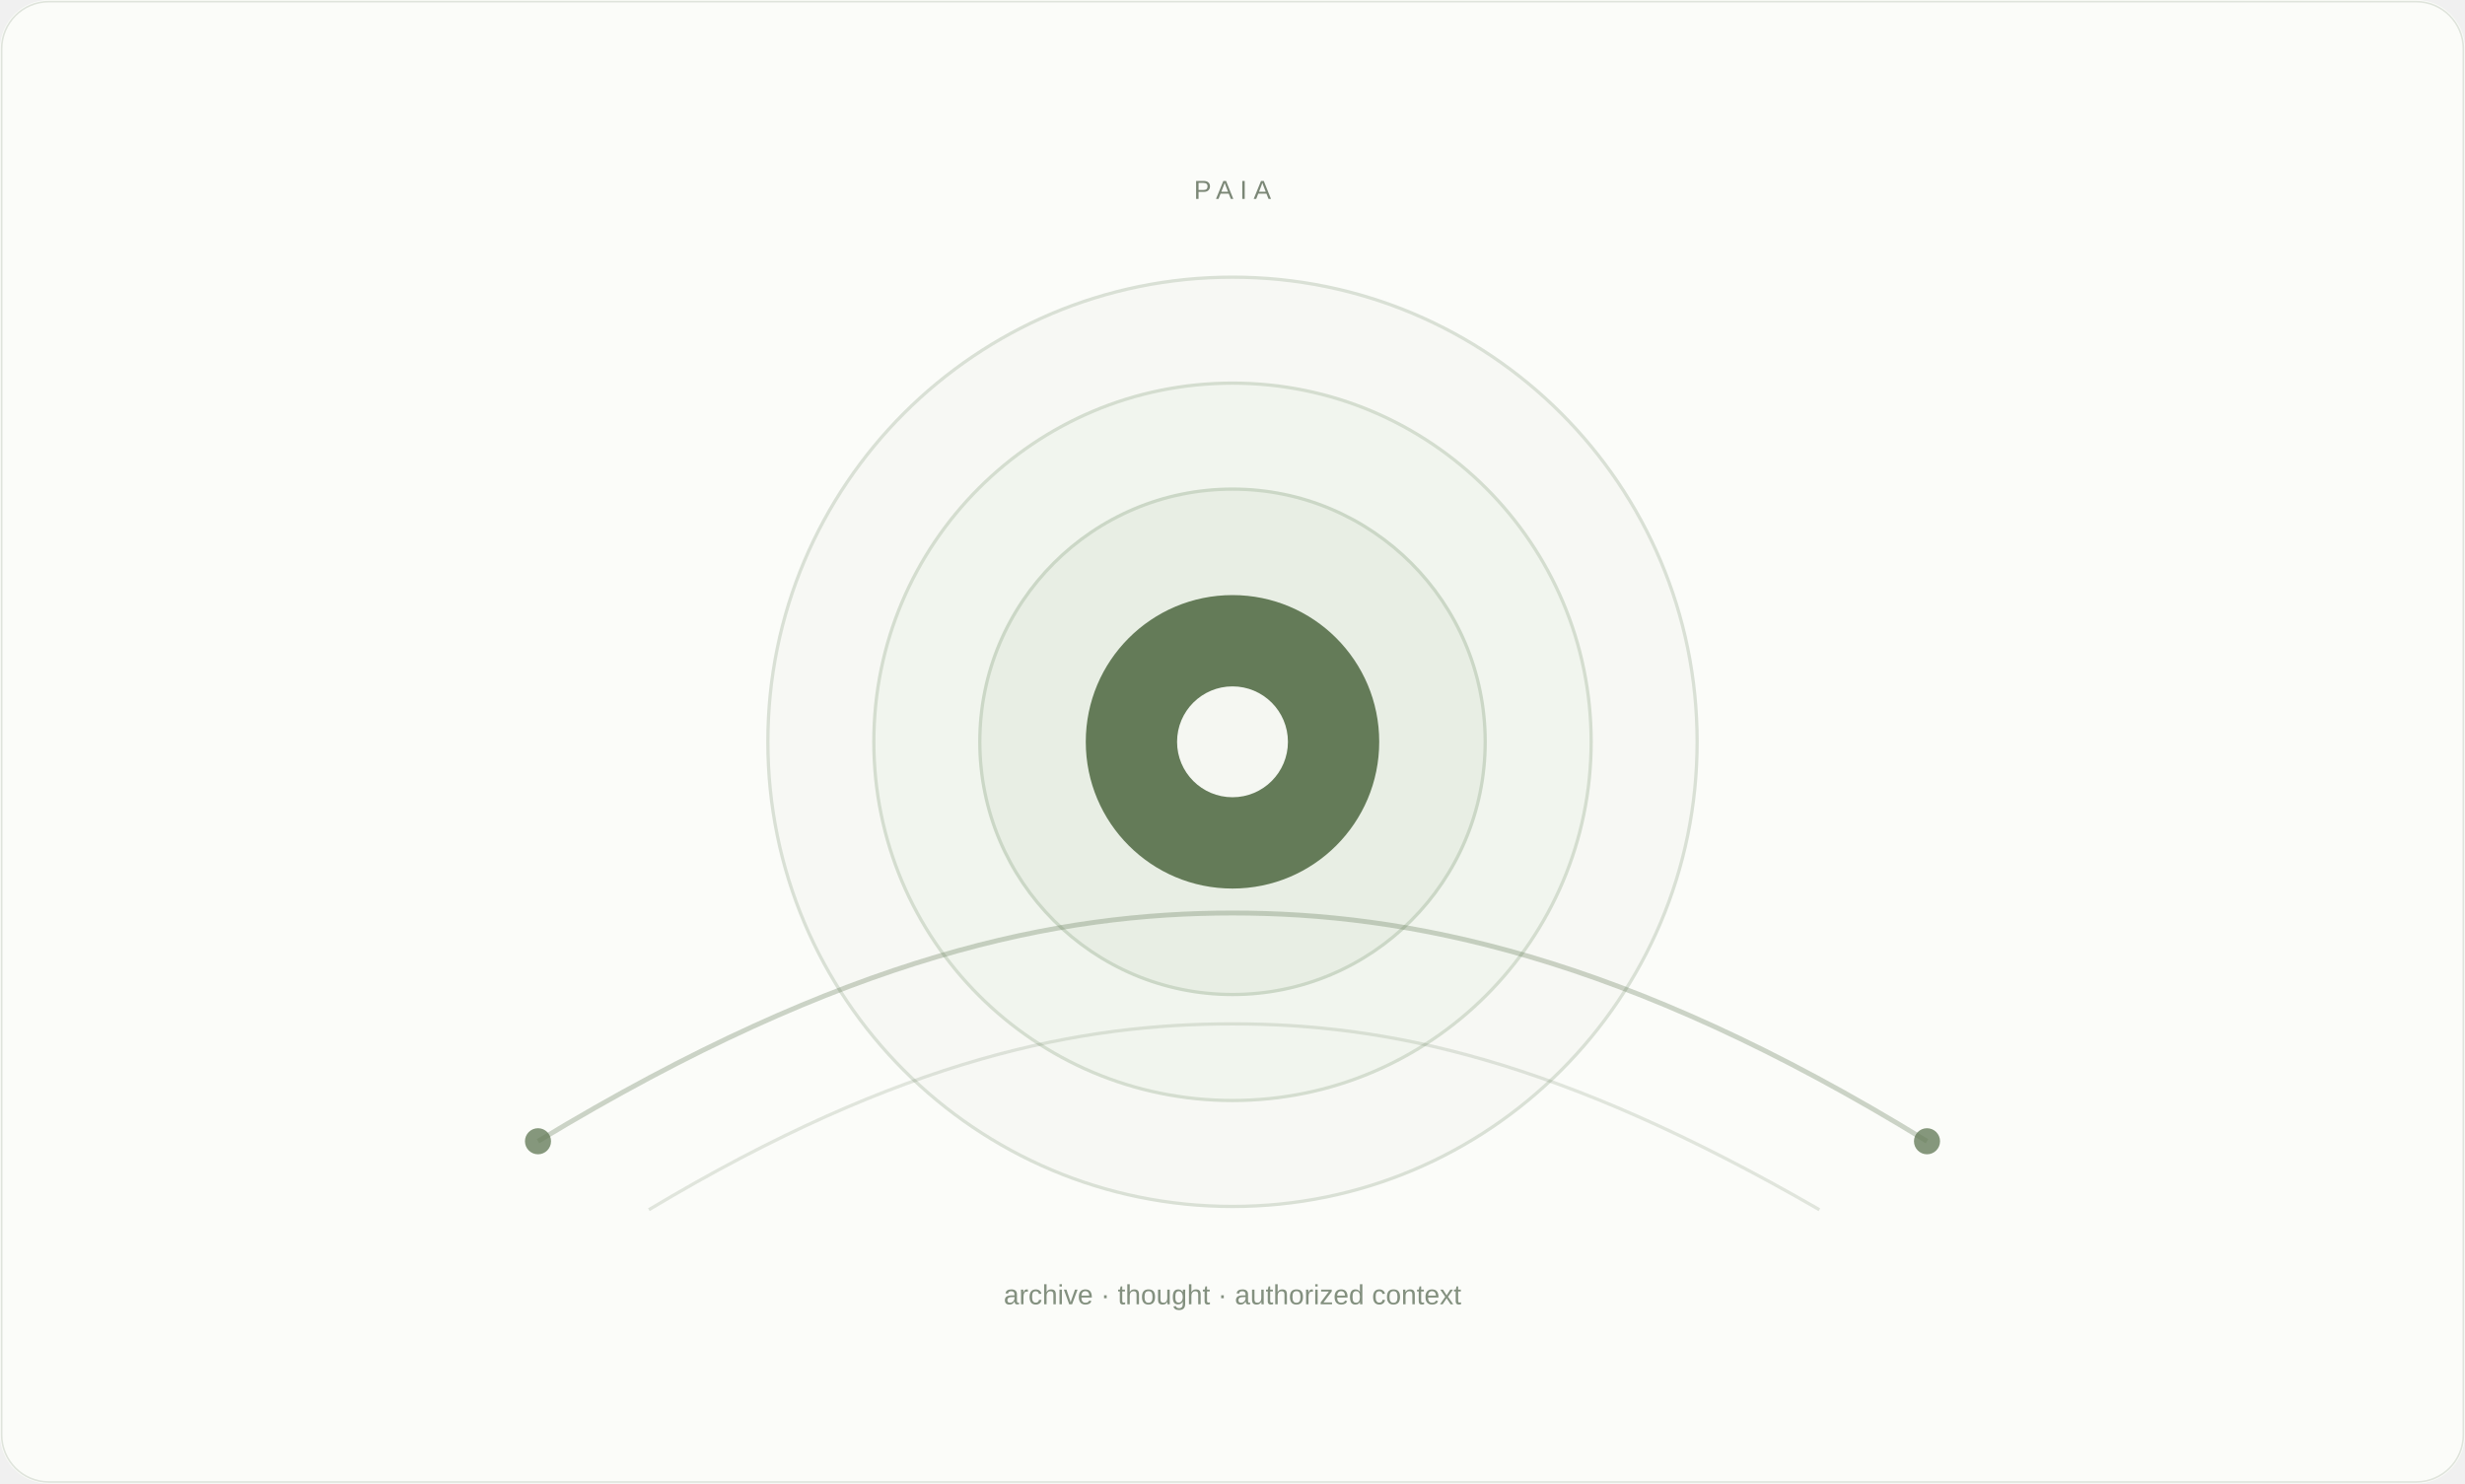
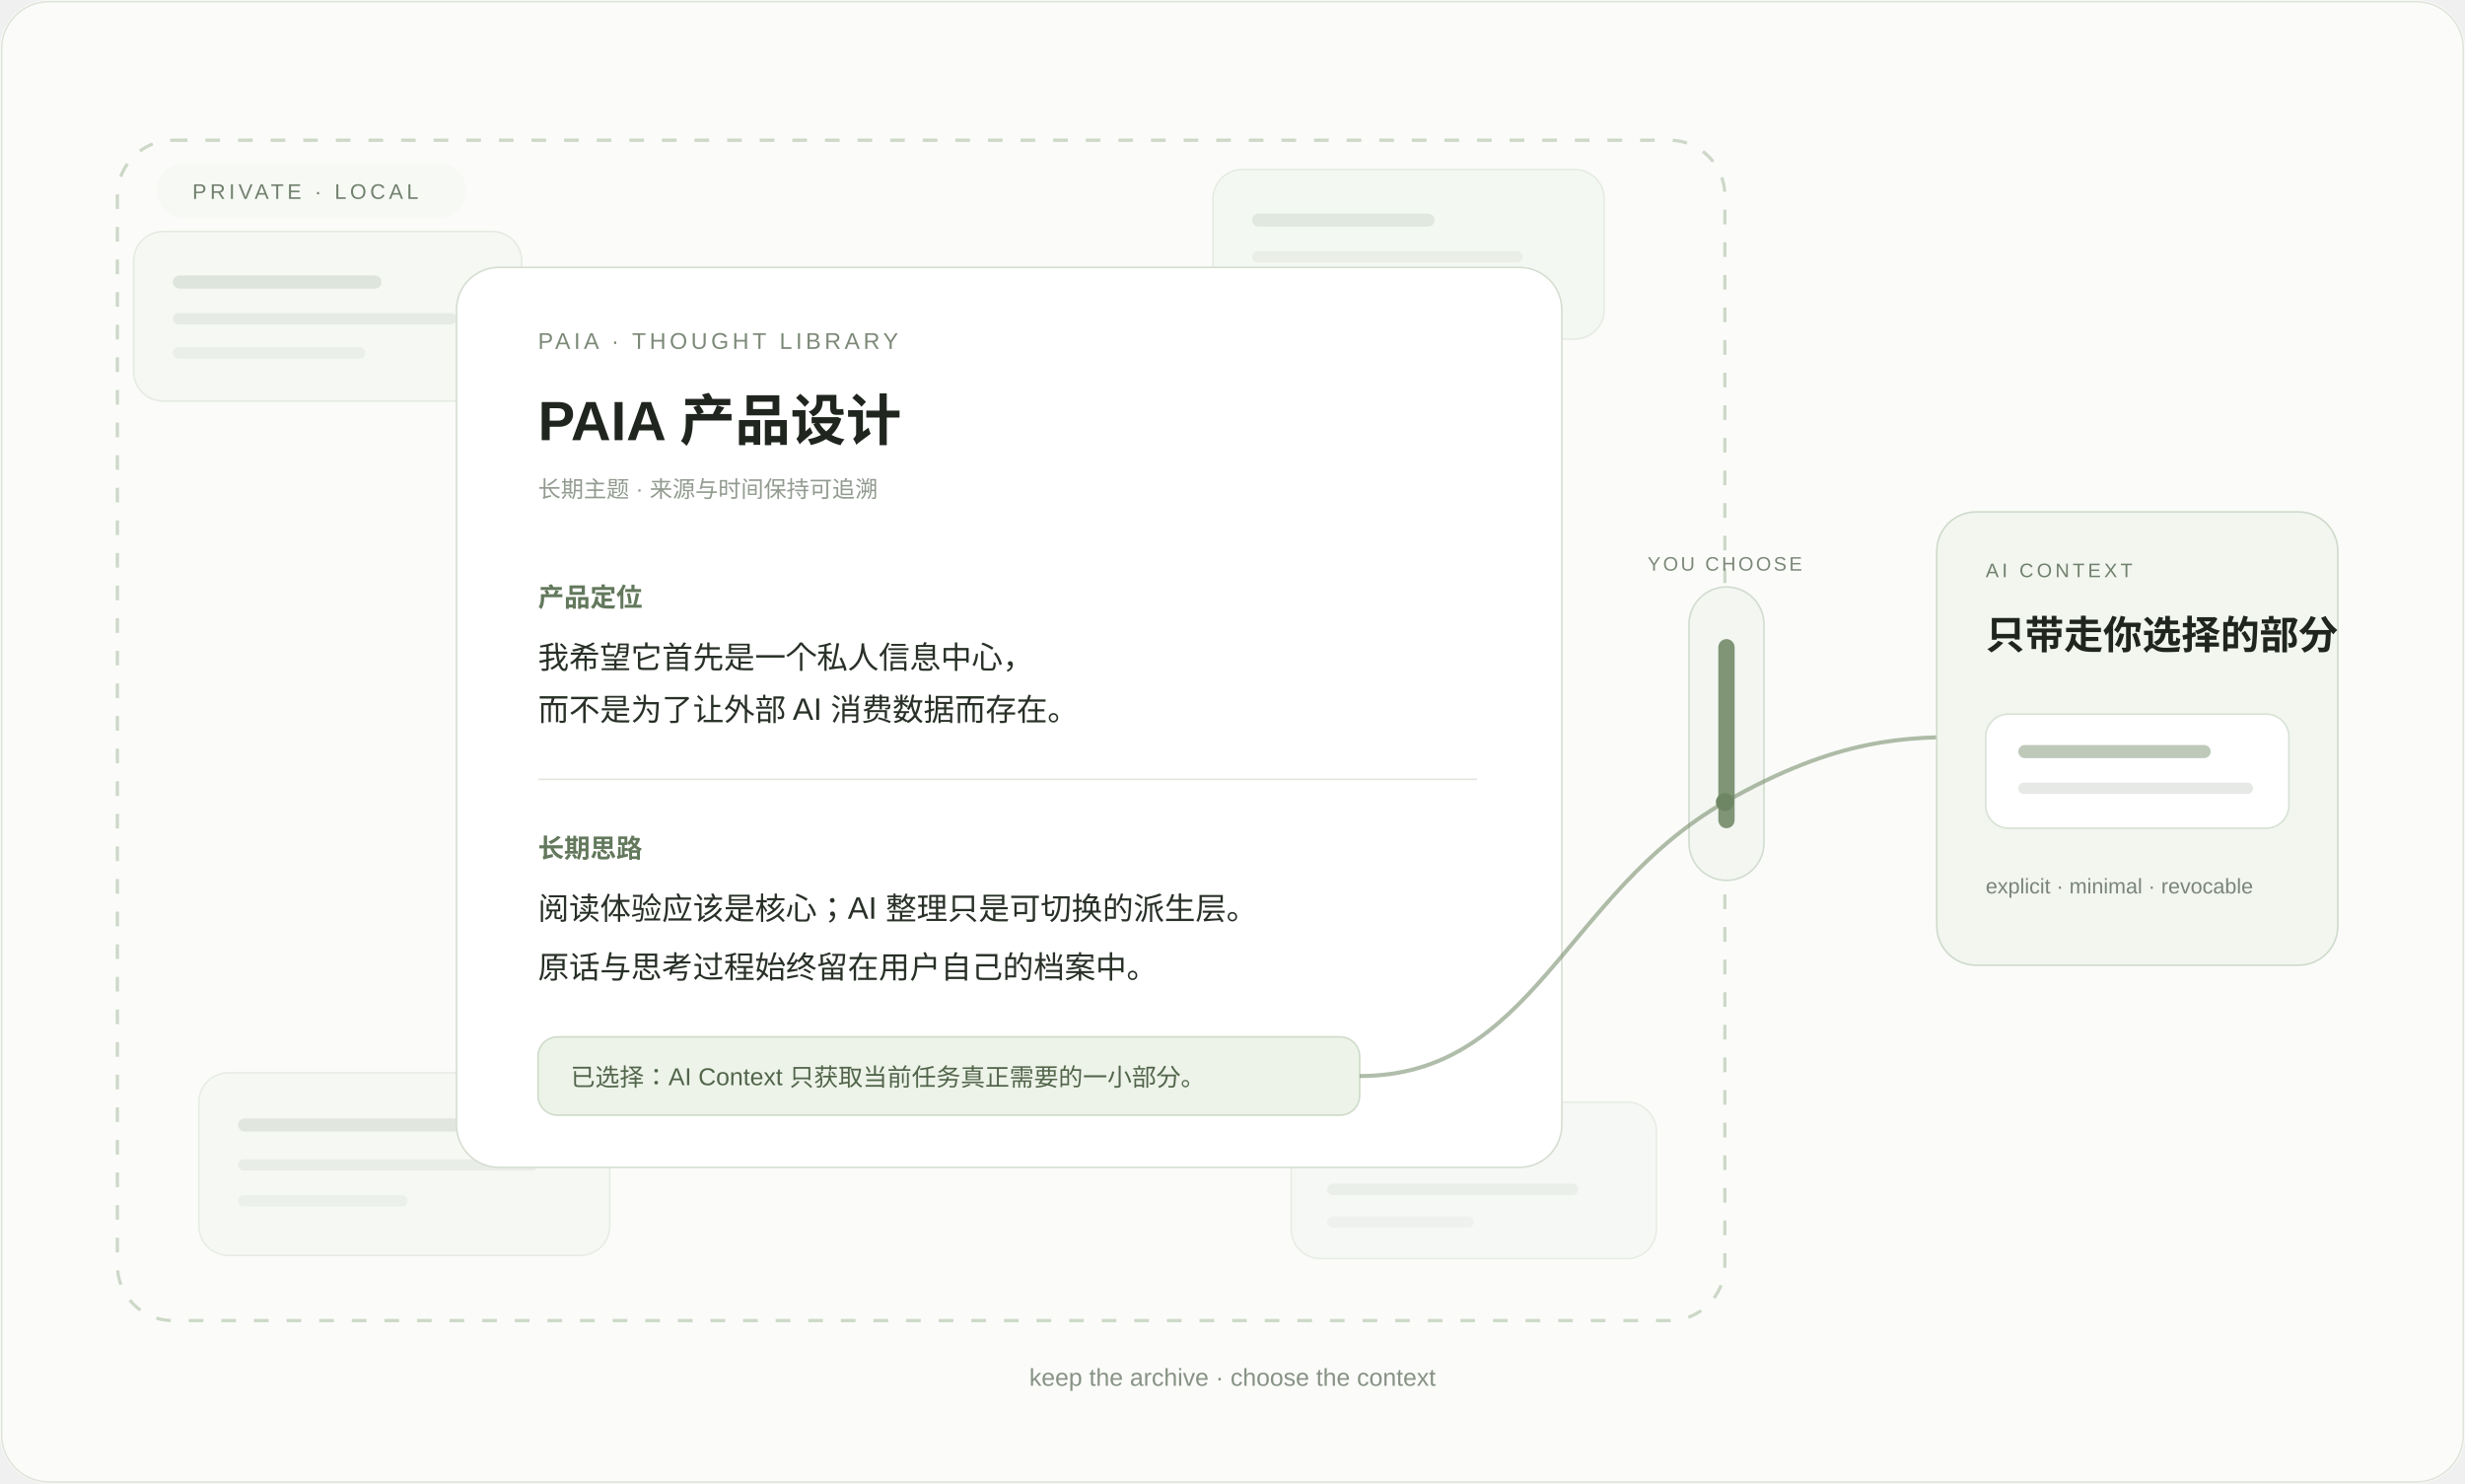
<svg xmlns="http://www.w3.org/2000/svg" width="1512" height="910" viewBox="0 0 1512 910">
  <rect width="1512" height="910" rx="30" fill="#fbfcf9" />
  <rect x="1" y="1" width="1510" height="908" rx="29" fill="none" stroke="#dfe4dc" />
-   <g transform="translate(756 455)">
-     <circle r="285" fill="#f7f8f4" stroke="#d9e0d5" stroke-width="2" />
-     <circle r="220" fill="#f1f5ee" stroke="#d4ddcf" stroke-width="2" />
-     <circle r="155" fill="#e8eee4" stroke="#cbd7c6" stroke-width="2" />
-     <circle r="90" fill="#647b58" />
-     <circle r="34" fill="#fbfcf9" opacity=".96" />
-   </g>
-   <path d="M330 700 C520 585 650 560 756 560 C862 560 995 585 1182 700" fill="none" stroke="#647b58" stroke-width="3" opacity=".32" />
-   <path d="M398 742 C555 648 664 628 756 628 C850 628 955 649 1116 742" fill="none" stroke="#647b58" stroke-width="2" opacity=".18" />
-   <g fill="#647b58" opacity=".78">
-     <circle cx="330" cy="700" r="8" />
-     <circle cx="1182" cy="700" r="8" />
-   </g>
-   <g font-family="-apple-system,BlinkMacSystemFont,'Segoe UI','PingFang SC','Microsoft YaHei',Arial,sans-serif" text-anchor="middle">
-     <text x="756" y="122" font-size="16" letter-spacing="4" fill="#7b8776">PAIA</text>
-     <text x="756" y="800" font-size="17" fill="#83907f">archive · thought · authorized context</text>
+   <style>
+     .fragment { opacity:.62; animation:settle 1.15s cubic-bezier(.2,.75,.2,1) both; }
+     .fragment.f2 { animation-delay:.08s; }
+     .fragment.f3 { animation-delay:.16s; }
+     .fragment.f4 { animation-delay:.24s; }
+     .selected { animation:select-in .95s cubic-bezier(.2,.75,.2,1) .72s both; }
+     @keyframes settle {
+       from { opacity:0; transform:translateY(16px); }
+       to { opacity:.62; transform:translateY(0); }
+     }
+     @keyframes select-in {
+       from { opacity:0; transform:translateX(-34px); }
+       to { opacity:1; transform:translateX(0); }
+     }
+     @media (prefers-reduced-motion: reduce) {
+       .fragment,.selected { animation:none; }
+     }
+   </style>
+   <g font-family="-apple-system,BlinkMacSystemFont,'Segoe UI','PingFang SC','Microsoft YaHei',Arial,sans-serif">
+     <g class="fragment f1" transform="translate(82 142)">
+       <rect width="238" height="104" rx="18" fill="#f2f5ef" stroke="#d9e1d5" />
+       <rect x="24" y="27" width="128" height="8" rx="4" fill="#9cab97" opacity=".42" />
+       <rect x="24" y="50" width="174" height="7" rx="3.5" fill="#8e998b" opacity=".22" />
+       <rect x="24" y="71" width="118" height="7" rx="3.5" fill="#8e998b" opacity=".16" />
+     </g>
+     <g class="fragment f2" transform="translate(122 658)">
+       <rect width="252" height="112" rx="18" fill="#f3f6f1" stroke="#dce3d8" />
+       <rect x="24" y="28" width="148" height="8" rx="4" fill="#9cab97" opacity=".38" />
+       <rect x="24" y="53" width="184" height="7" rx="3.5" fill="#8e998b" opacity=".20" />
+       <rect x="24" y="75" width="104" height="7" rx="3.5" fill="#8e998b" opacity=".15" />
+     </g>
+     <g class="fragment f3" transform="translate(744 104)">
+       <rect width="240" height="104" rx="18" fill="#f1f5ee" stroke="#d9e1d5" />
+       <rect x="24" y="27" width="112" height="8" rx="4" fill="#9cab97" opacity=".36" />
+       <rect x="24" y="50" width="166" height="7" rx="3.5" fill="#8e998b" opacity=".18" />
+       <rect x="24" y="71" width="136" height="7" rx="3.5" fill="#8e998b" opacity=".14" />
+     </g>
+     <g class="fragment f4" transform="translate(792 676)">
+       <rect width="224" height="96" rx="18" fill="#f4f6f2" stroke="#dce3d8" />
+       <rect x="22" y="26" width="120" height="8" rx="4" fill="#9cab97" opacity=".34" />
+       <rect x="22" y="50" width="154" height="7" rx="3.5" fill="#8e998b" opacity=".18" />
+       <rect x="22" y="70" width="90" height="7" rx="3.5" fill="#8e998b" opacity=".13" />
+     </g>
+     <rect x="72" y="86" width="986" height="724" rx="34" fill="none" stroke="#cdd8c8" stroke-width="2" stroke-dasharray="9 11" />
+     <rect x="96" y="100" width="190" height="34" rx="17" fill="#f7f9f5" />
+     <text x="118" y="122" font-size="13" letter-spacing="2.2" fill="#71806d">PRIVATE · LOCAL</text>
+     <rect x="280" y="164" width="678" height="552" rx="26" fill="#ffffff" stroke="#d6ded2" />
+     <text x="330" y="214" font-size="14" letter-spacing="2.2" fill="#7c8978">PAIA · THOUGHT LIBRARY</text>
+     <text x="330" y="270" font-size="34" font-weight="700" fill="#20251f">PAIA 产品设计</text>
+     <text x="330" y="305" font-size="14" fill="#929b90">长期主题 · 来源与时间保持可追溯</text>
+     <text x="330" y="372" font-size="16" font-weight="700" fill="#63785c">产品定位</text>
+     <text x="330" y="410" font-size="19" fill="#283027">我希望它首先是一个私人信息中心，</text>
+     <text x="330" y="442" font-size="19" fill="#283027">而不是为了让外部 AI 消费数据而存在。</text>
+     <line x1="330" y1="478" x2="906" y2="478" stroke="#e2e7df" />
+     <text x="330" y="526" font-size="16" font-weight="700" fill="#63785c">长期思路</text>
+     <text x="330" y="564" font-size="19" fill="#283027">阅读体验应该是核心；AI 整理只是可切换的派生层。</text>
+     <text x="330" y="600" font-size="19" fill="#283027">原话与思考过程始终留在用户自己的档案中。</text>
+     <rect x="330" y="636" width="504" height="48" rx="12" fill="#edf3e9" stroke="#cfdcc9" />
+     <text x="350" y="666" font-size="15" fill="#52654b">已选择：AI Context 只获取当前任务真正需要的一小部分。</text>
+     <rect x="1036" y="360" width="46" height="180" rx="23" fill="#f3f6f1" stroke="#d2dcd0" />
+     <rect x="1054" y="392" width="10" height="116" rx="5" fill="#809476" />
+     <text x="1058" y="350" font-size="12" text-anchor="middle" letter-spacing="1.5" fill="#7c8878">YOU CHOOSE</text>
+     <path d="M834 660 C940 660 960 548 1058 492 C1128 452 1170 452 1210 452" fill="none" stroke="#6f8665" stroke-width="2.5" opacity=".55" />
+     <circle cx="1058" cy="492" r="5.5" fill="#6f8665" />
+     <g class="selected">
+       <rect x="1188" y="314" width="246" height="278" rx="24" fill="#f2f6ef" stroke="#cfdacb" />
+       <text x="1218" y="354" font-size="12" letter-spacing="2" fill="#71806d">AI CONTEXT</text>
+       <text x="1218" y="398" font-size="24" font-weight="700" fill="#20251f">只带走你选择的部分</text>
+       <rect x="1218" y="438" width="186" height="70" rx="14" fill="#ffffff" stroke="#d8e2d5" />
+       <rect x="1238" y="457" width="118" height="8" rx="4" fill="#718967" opacity=".46" />
+       <rect x="1238" y="480" width="144" height="7" rx="3.5" fill="#8e998b" opacity=".22" />
+       <text x="1218" y="548" font-size="13" fill="#7a8577">explicit · minimal · revocable</text>
+     </g>
+     <text x="756" y="850" font-size="15" text-anchor="middle" fill="#879285">keep the archive · choose the context</text>
  </g>
</svg>
